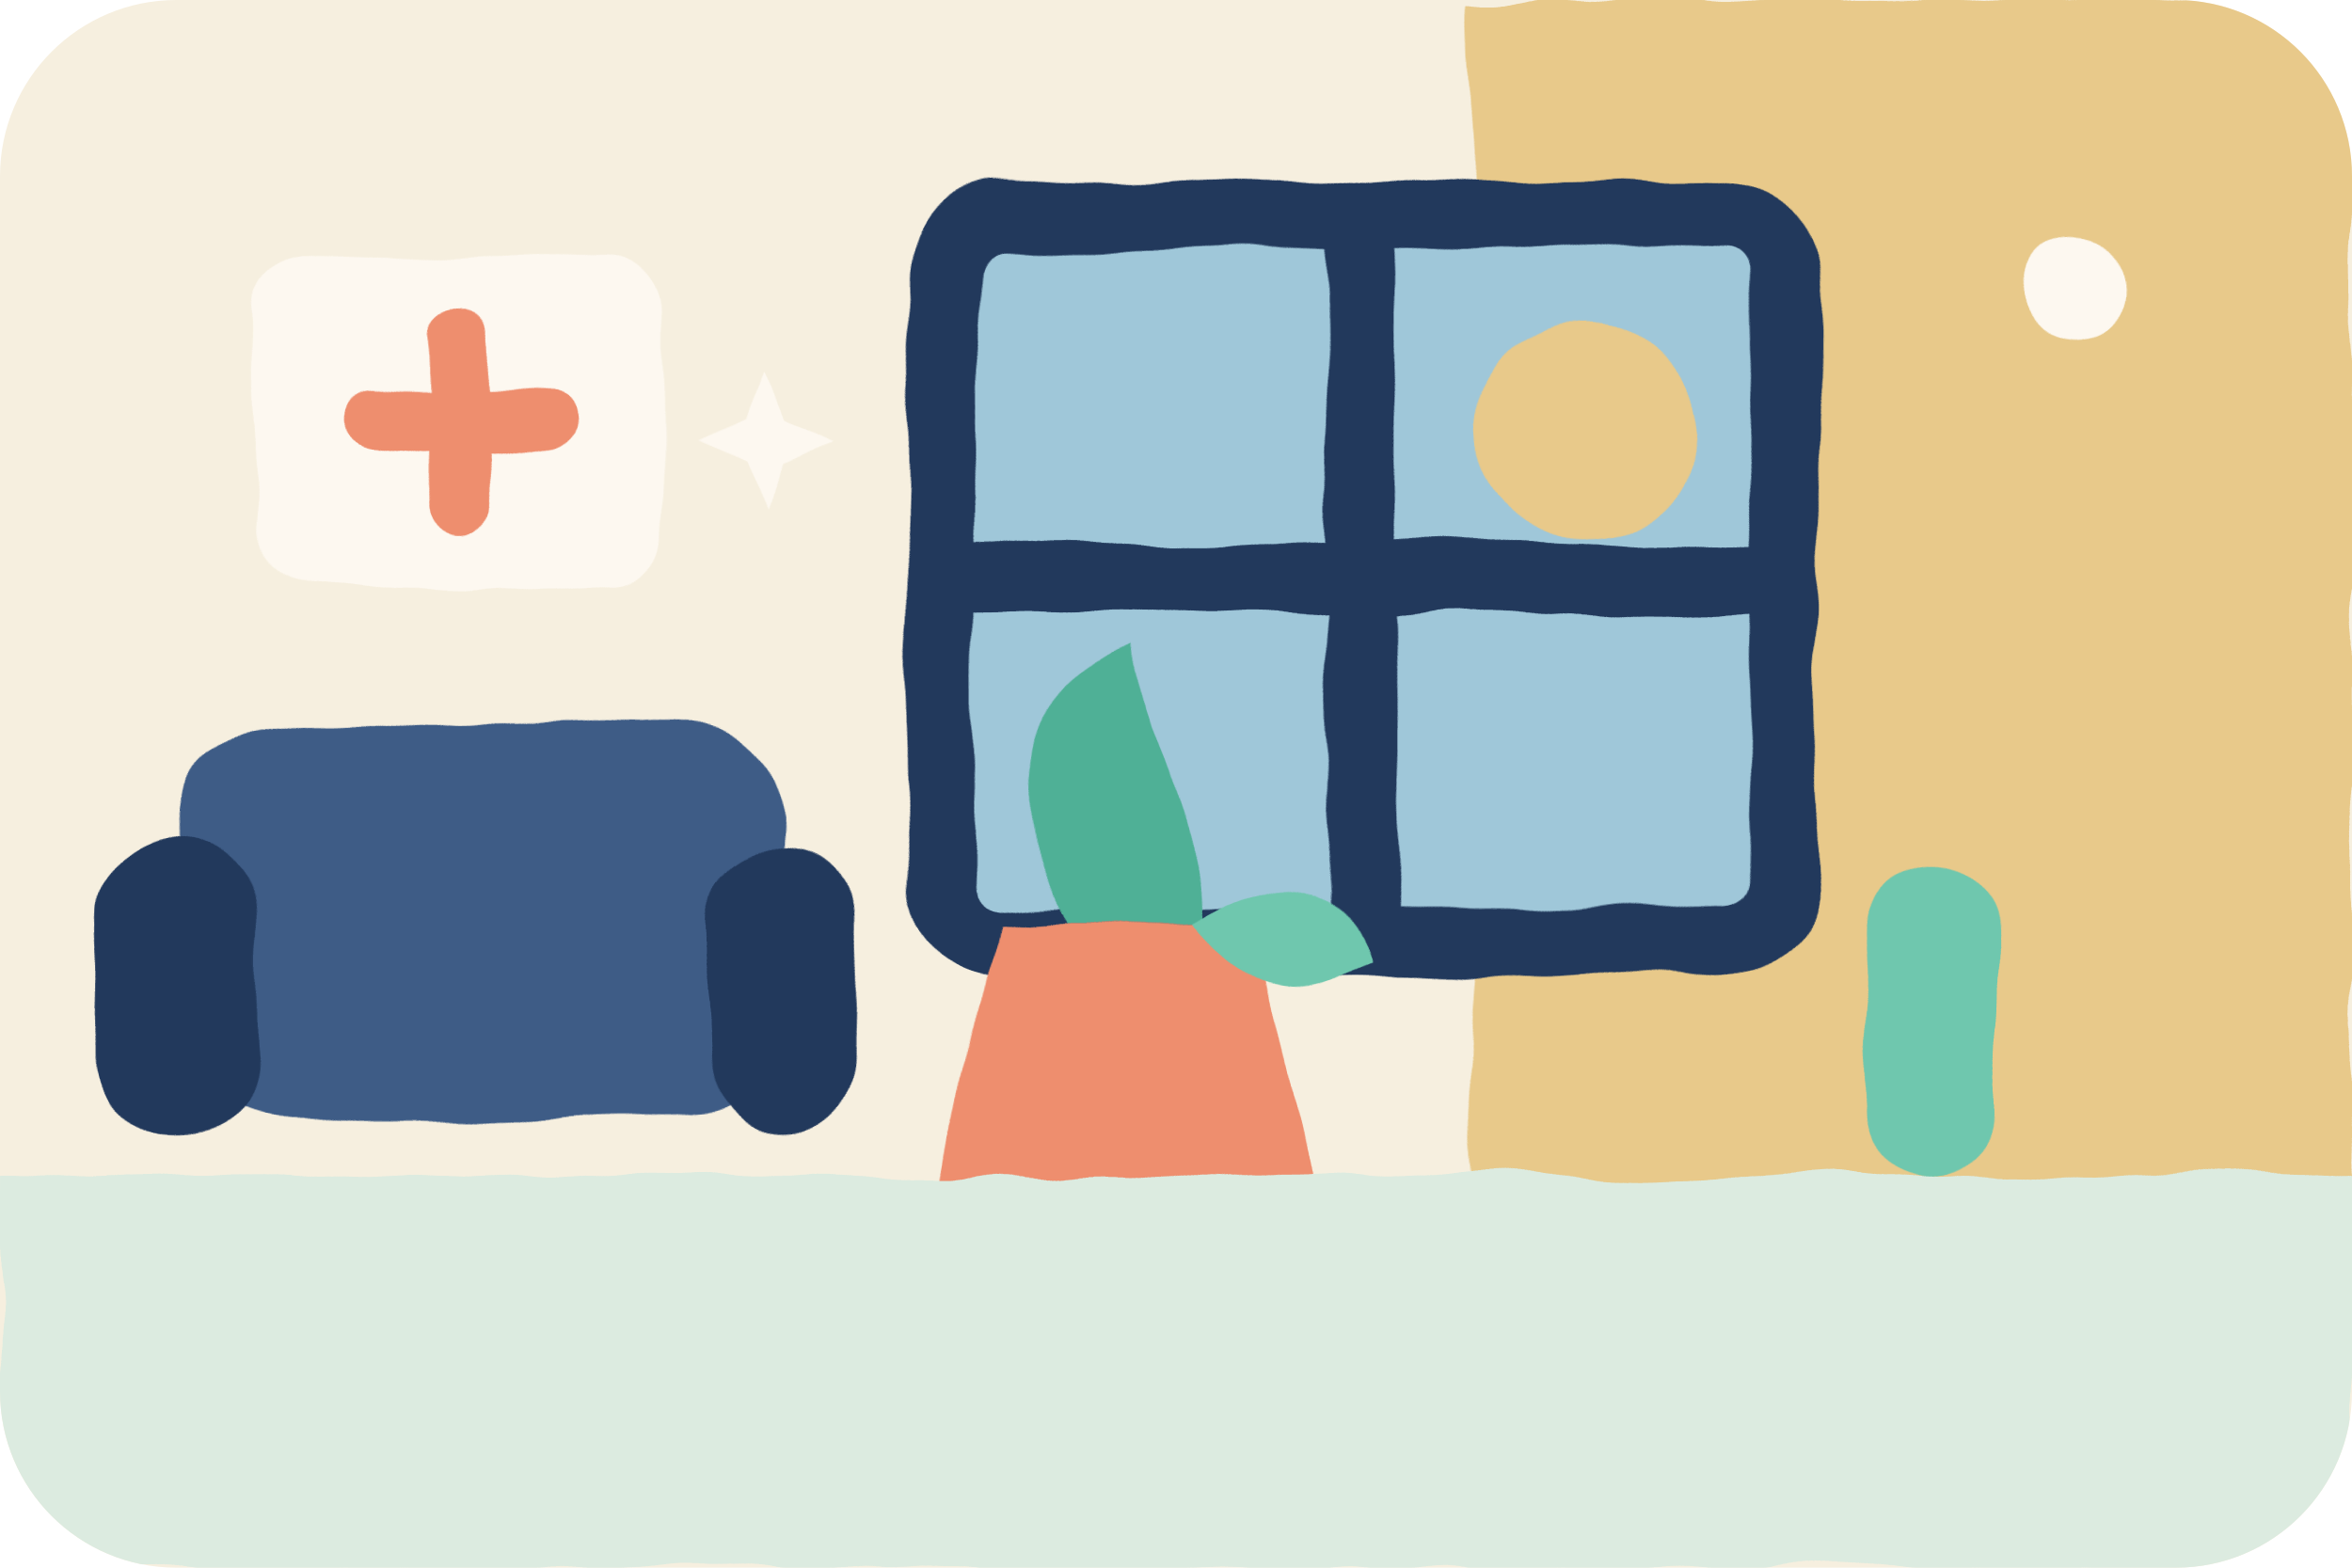
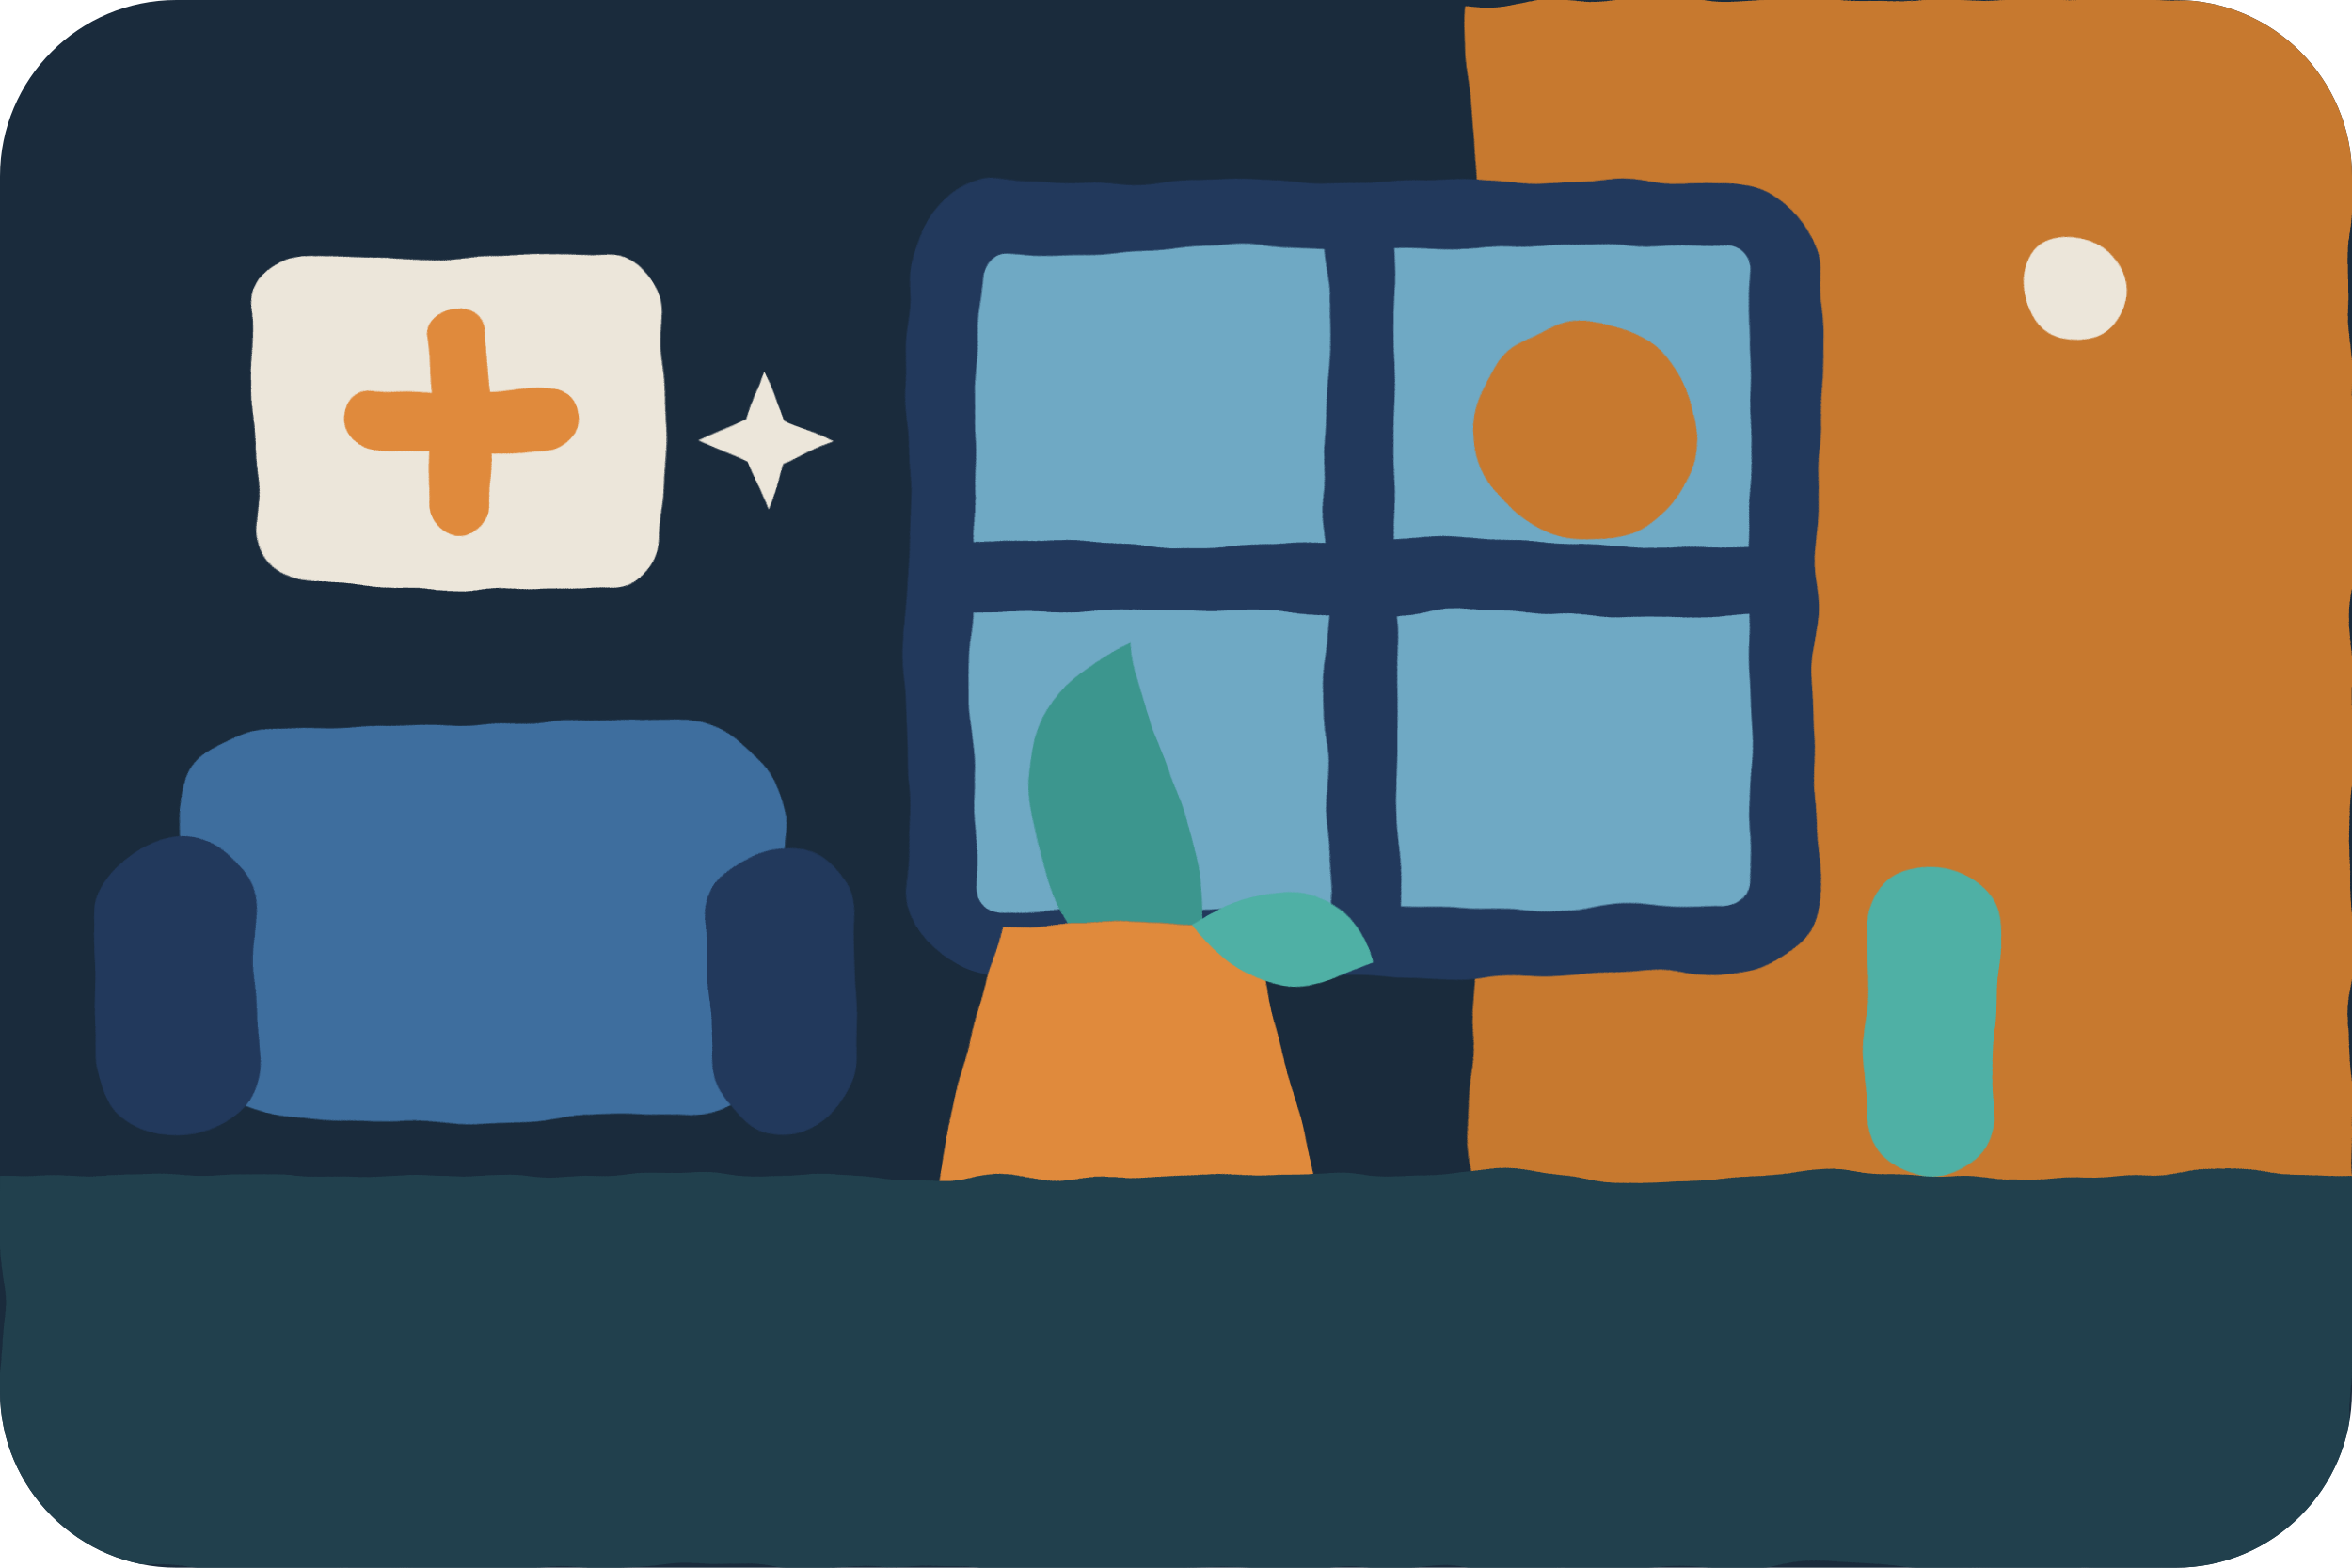
<svg xmlns="http://www.w3.org/2000/svg" viewBox="0 0 240 160" width="240" height="160" role="img" aria-hidden="true" focusable="false">
  <defs>
    <filter id="pplRough" x="-12%" y="-12%" width="124%" height="124%">
      <feTurbulence type="fractalNoise" baseFrequency="0.05" numOctaves="3" seed="31" result="noise" />
      <feDisplacementMap in="SourceGraphic" in2="noise" scale="3" xChannelSelector="R" yChannelSelector="G" />
    </filter>
    <clipPath id="pplClip">
      <rect x="0" y="0" width="240" height="160" rx="18" />
    </clipPath>
  </defs>
  <g clip-path="url(#pplClip)">
-     <rect width="240" height="160" fill="#F6EFDF" />
+     <rect width="240" height="160" fill="#1A2B3C" />
    <g filter="url(#pplRough)">
-       <path d="M150 -6H246V166H150Z" fill="#E8C98A" />
-       <rect x="-6" y="120" width="252" height="46" fill="#DCEBE0" />
+       <path d="M150 -6H246V166H150Z" fill="#C7792F" />
+       <rect x="-6" y="120" width="252" height="46" fill="#21404D" />
      <g>
-         <rect x="96" y="22" width="86" height="74" rx="6" fill="#9FC7D9" />
+         <rect x="96" y="22" width="86" height="74" rx="6" fill="#6FA9C4" />
        <rect x="96" y="22" width="86" height="74" rx="6" fill="none" stroke="#22395C" stroke-width="7" />
        <path d="M139 22v74M96 59h86" stroke="#22395C" stroke-width="7" />
-         <circle cx="162" cy="44" r="11" fill="#E8C98A" />
+         <circle cx="162" cy="44" r="11" fill="#C7792F" />
      </g>
      <g>
-         <rect x="18" y="74" width="62" height="40" rx="10" fill="#3E5C86" />
+         <rect x="18" y="74" width="62" height="40" rx="10" fill="#3E6E9E" />
        <rect x="10" y="86" width="16" height="30" rx="8" fill="#22395C" />
        <rect x="72" y="86" width="16" height="30" rx="8" fill="#22395C" />
      </g>
      <g>
-         <path d="M96 120l6-26h26l6 26Z" fill="#EE8E6E" />
-         <path d="M109 94c-8-12-4-24 6-28 2 12 8 16 8 28Z" fill="#4FB096" />
-         <path d="M122 94c10-6 16-2 18 4-8 4-12 4-18-4Z" fill="#6FC7AE" />
+         <path d="M96 120l6-26h26l6 26Z" fill="#E08A3C" />
+         <path d="M109 94c-8-12-4-24 6-28 2 12 8 16 8 28Z" fill="#3C968E" />
+         <path d="M122 94c10-6 16-2 18 4-8 4-12 4-18-4Z" fill="#4FB0A5" />
      </g>
-       <rect x="190" y="88" width="14" height="32" rx="7" fill="#6FC7AE" />
-       <rect x="26" y="26" width="42" height="34" rx="6" fill="#FDF8F0" />
-       <path d="M47 34v18M38 43h18" stroke="#EE8E6E" stroke-width="6" stroke-linecap="round" />
-       <path d="M78 38l2 5 5 2-5 2-2 5-2-5-5-2 5-2Z" fill="#FDF8F0" />
-       <circle cx="212" cy="30" r="5" fill="#FDF8F0" />
+       <rect x="190" y="88" width="14" height="32" rx="7" fill="#4FB0A5" />
+       <rect x="26" y="26" width="42" height="34" rx="6" fill="#ECE6DA" />
+       <path d="M47 34v18M38 43h18" stroke="#E08A3C" stroke-width="6" stroke-linecap="round" />
+       <path d="M78 38l2 5 5 2-5 2-2 5-2-5-5-2 5-2Z" fill="#ECE6DA" />
+       <circle cx="212" cy="30" r="5" fill="#ECE6DA" />
    </g>
  </g>
</svg>
